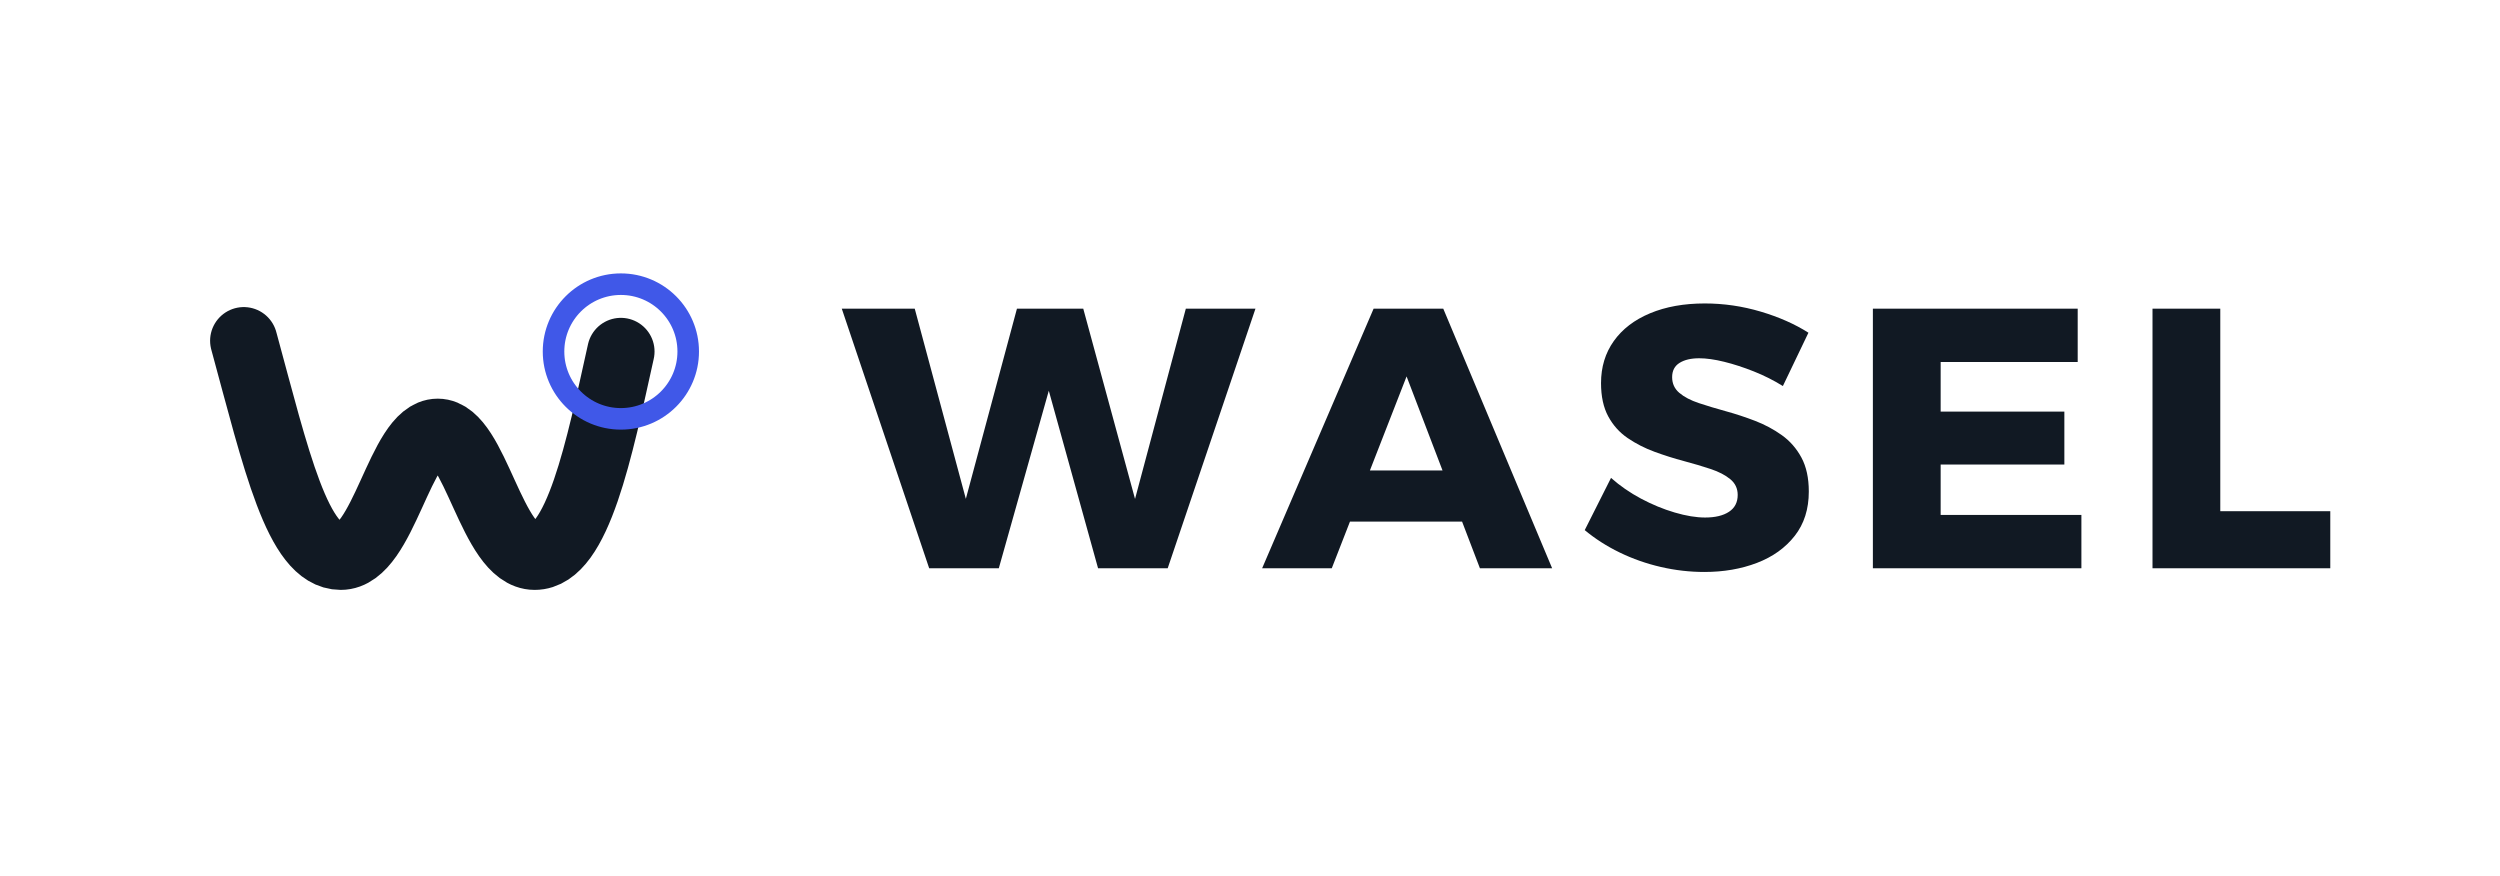
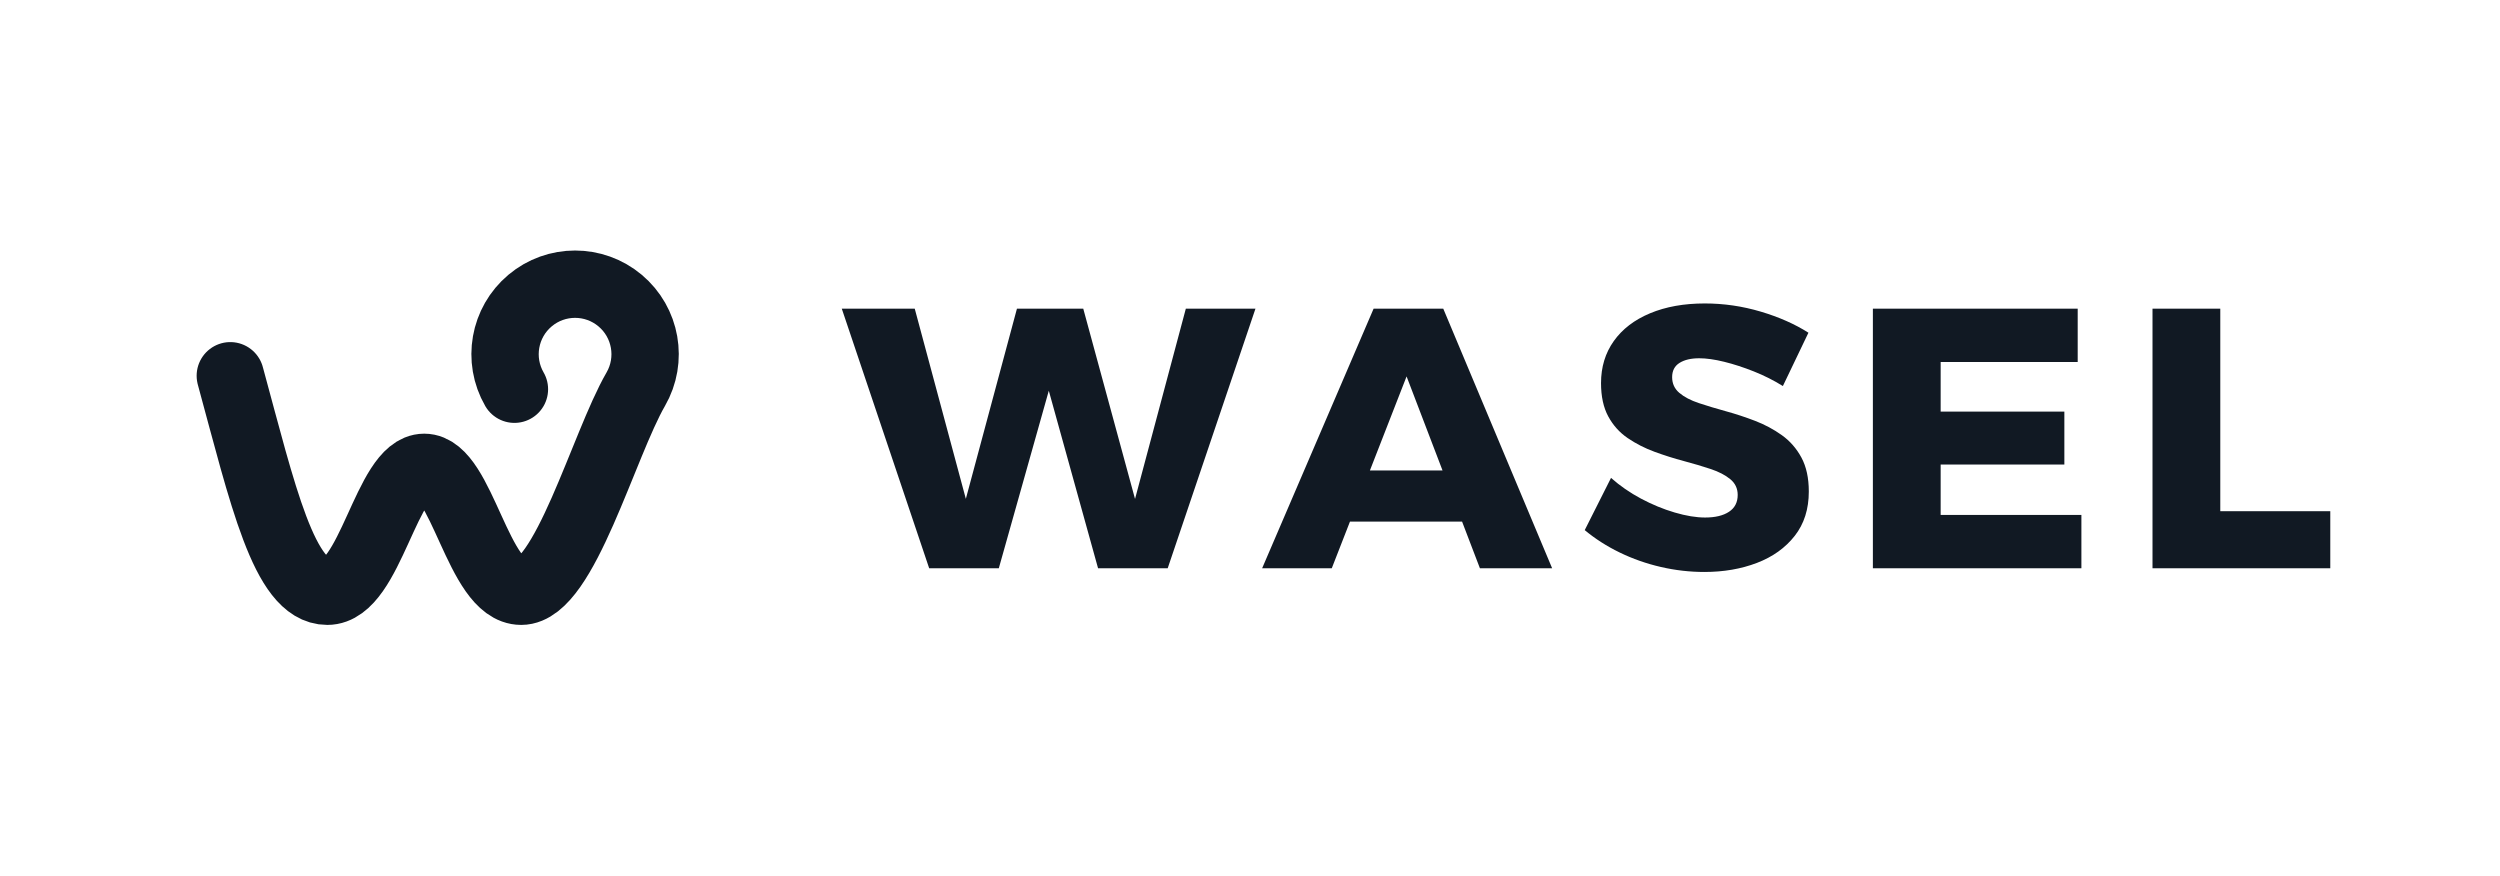
<svg xmlns="http://www.w3.org/2000/svg" viewBox="0 0 297 104" width="297" height="104">
  <g transform="translate(20,20) scale(0.64)">
-     <path d="M14 32 C20 54 24 72 32 72 C40 72 43 49 50 49 C57 49 60 72 68 72 C76 72 80 52 84 34" fill="none" stroke="#111923" stroke-width="12.5" stroke-linecap="round" />
-     <circle cx="84" cy="34" r="12.5" fill="none" stroke="#4058E8" stroke-width="4" />
+     <path d="M11.5 38.5 C17.5 60.5 21.5 78.5 29.5 78.5 C37.5 78.5 40.5 55.5 47.5 55.5 C54.5 55.5 57.5 78.5 65.5 78.5 C73.5 78.5 80.76 51.39 86.76 41 A13 13 0 1 0 64.24 41" fill="none" stroke="#111923" stroke-width="12.5" stroke-linecap="round" stroke-linejoin="round" />
  </g>
  <path transform="translate(100.09,67.51)" d="M-0.088 -30.844H8.58L15.532 -4.972H13.772L20.724 -30.844H28.6L35.64 -4.972H33.88L40.788 -30.844H49.06L38.632 0.0H30.36L23.584 -24.42L25.432 -24.376L18.568 0.0H10.296ZM63.096 -30.844H71.368L84.304 0.0H75.724L67.012 -22.792L58.124 0.0H49.852ZM57.772 -11.616H75.768V-5.544H57.772ZM111.716 -21.648Q110.088 -22.66 108.262 -23.386Q106.436 -24.112 104.742 -24.53Q103.048 -24.948 101.772 -24.948Q100.32 -24.948 99.44 -24.398Q98.56 -23.848 98.56 -22.704Q98.56 -21.56 99.418 -20.834Q100.276 -20.108 101.728 -19.624Q103.18 -19.14 104.94 -18.656Q106.7 -18.172 108.416 -17.512Q110.132 -16.852 111.584 -15.818Q113.036 -14.784 113.916 -13.156Q114.796 -11.528 114.796 -9.108Q114.796 -5.984 113.124 -3.85Q111.452 -1.716 108.636 -0.638Q105.82 0.44 102.388 0.44Q99.792 0.44 97.218 -0.154Q94.644 -0.748 92.334 -1.87Q90.024 -2.992 88.176 -4.532L91.3 -10.736Q92.884 -9.328 94.864 -8.272Q96.844 -7.216 98.868 -6.622Q100.892 -6.028 102.476 -6.028Q104.28 -6.028 105.314 -6.71Q106.348 -7.392 106.348 -8.712Q106.348 -9.856 105.468 -10.582Q104.588 -11.308 103.136 -11.792Q101.684 -12.276 99.946 -12.738Q98.208 -13.2 96.47 -13.838Q94.732 -14.476 93.28 -15.466Q91.828 -16.456 90.97 -18.04Q90.112 -19.624 90.112 -22.0Q90.112 -24.86 91.63 -26.994Q93.148 -29.128 95.942 -30.294Q98.736 -31.46 102.432 -31.46Q105.82 -31.46 109.076 -30.492Q112.332 -29.524 114.752 -27.984ZM122.408 -30.844H146.74V-24.508H130.46V-18.612H145.156V-12.32H130.46V-6.336H147.18V0.0H122.408ZM155.628 -30.844H163.68V-6.776H176.748V0.0H155.628Z" fill="#111923" />
</svg>
